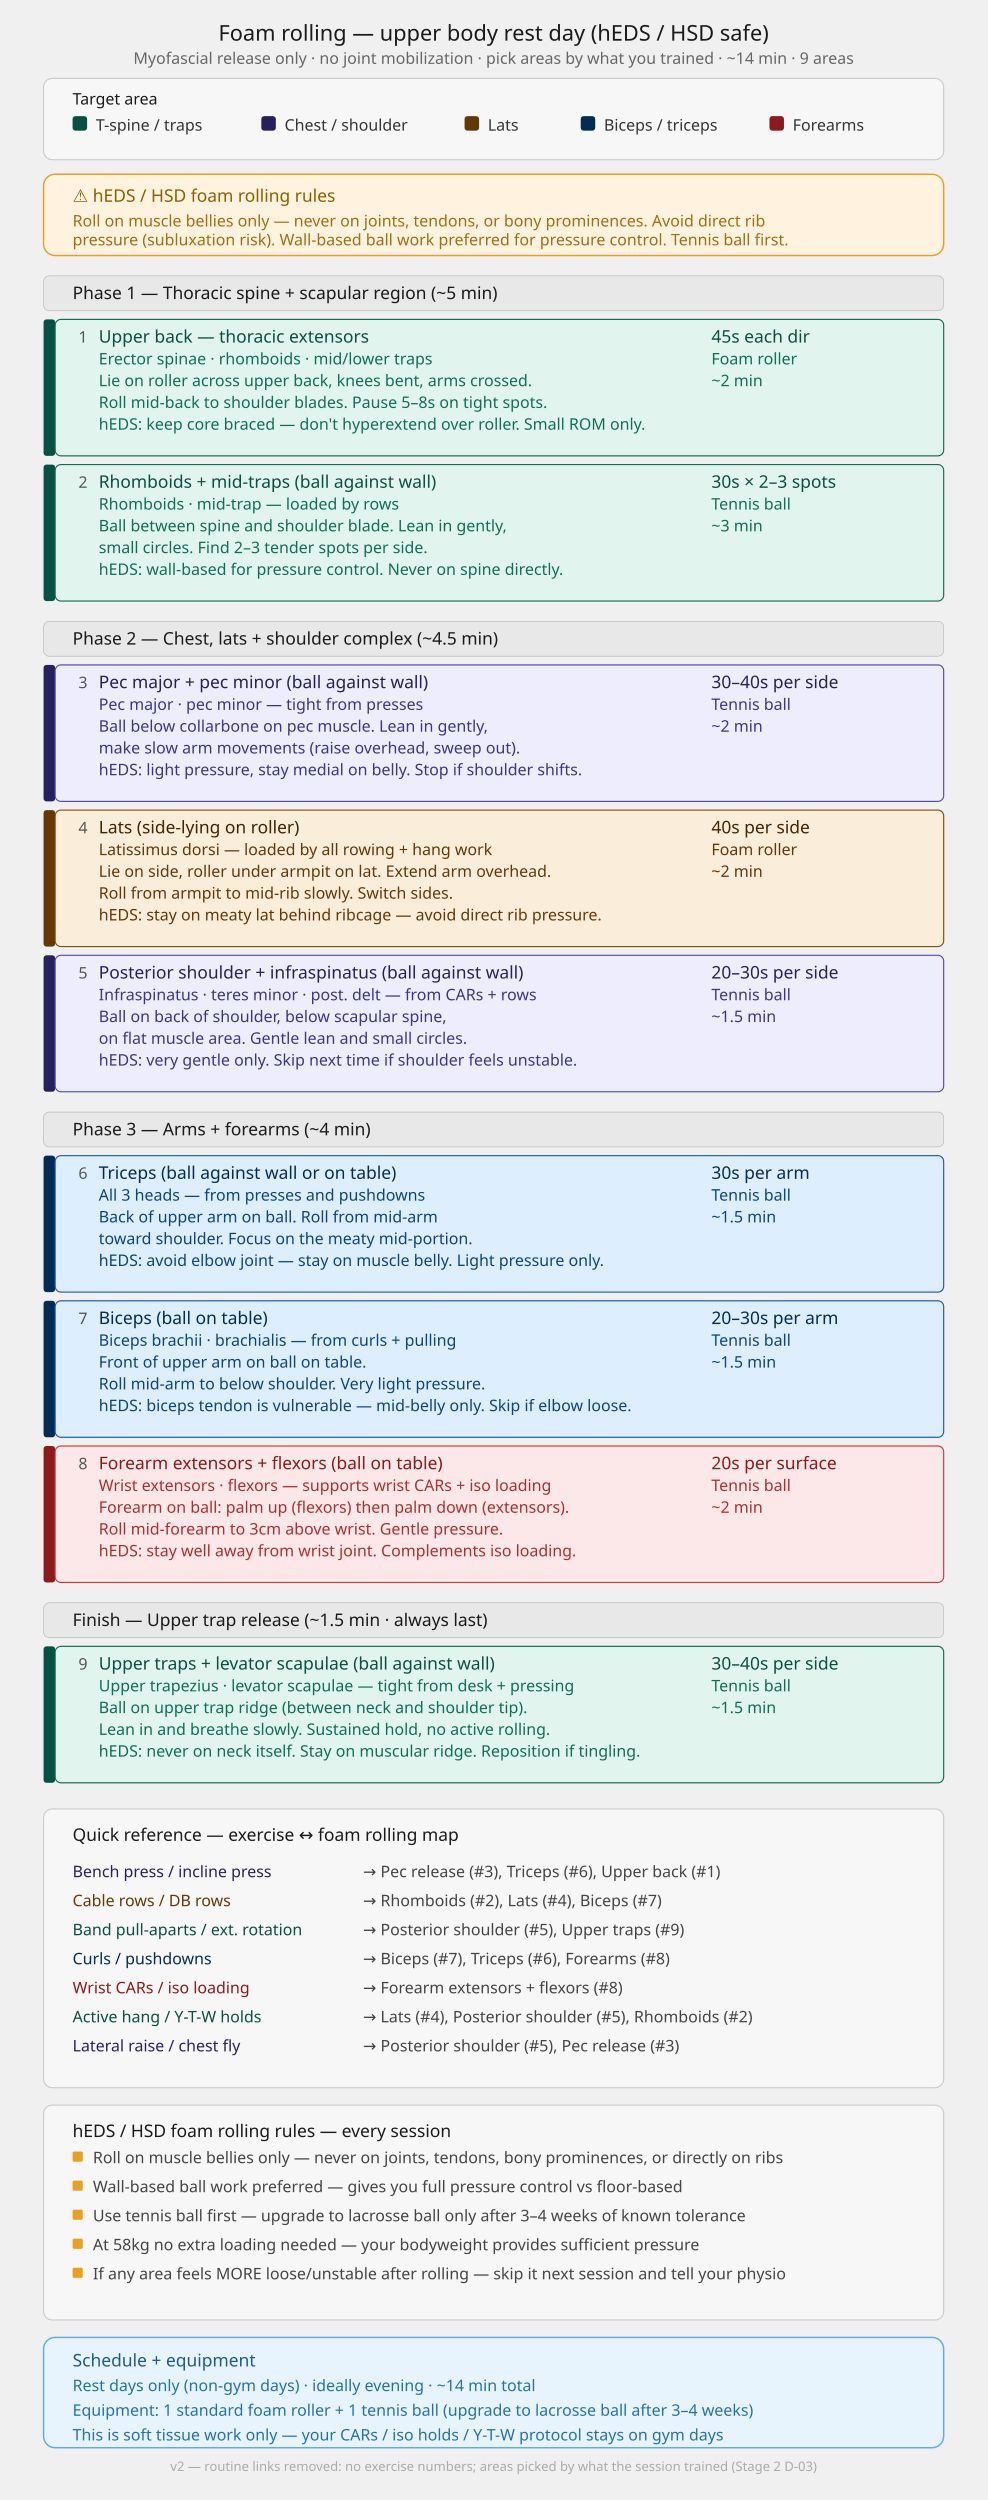
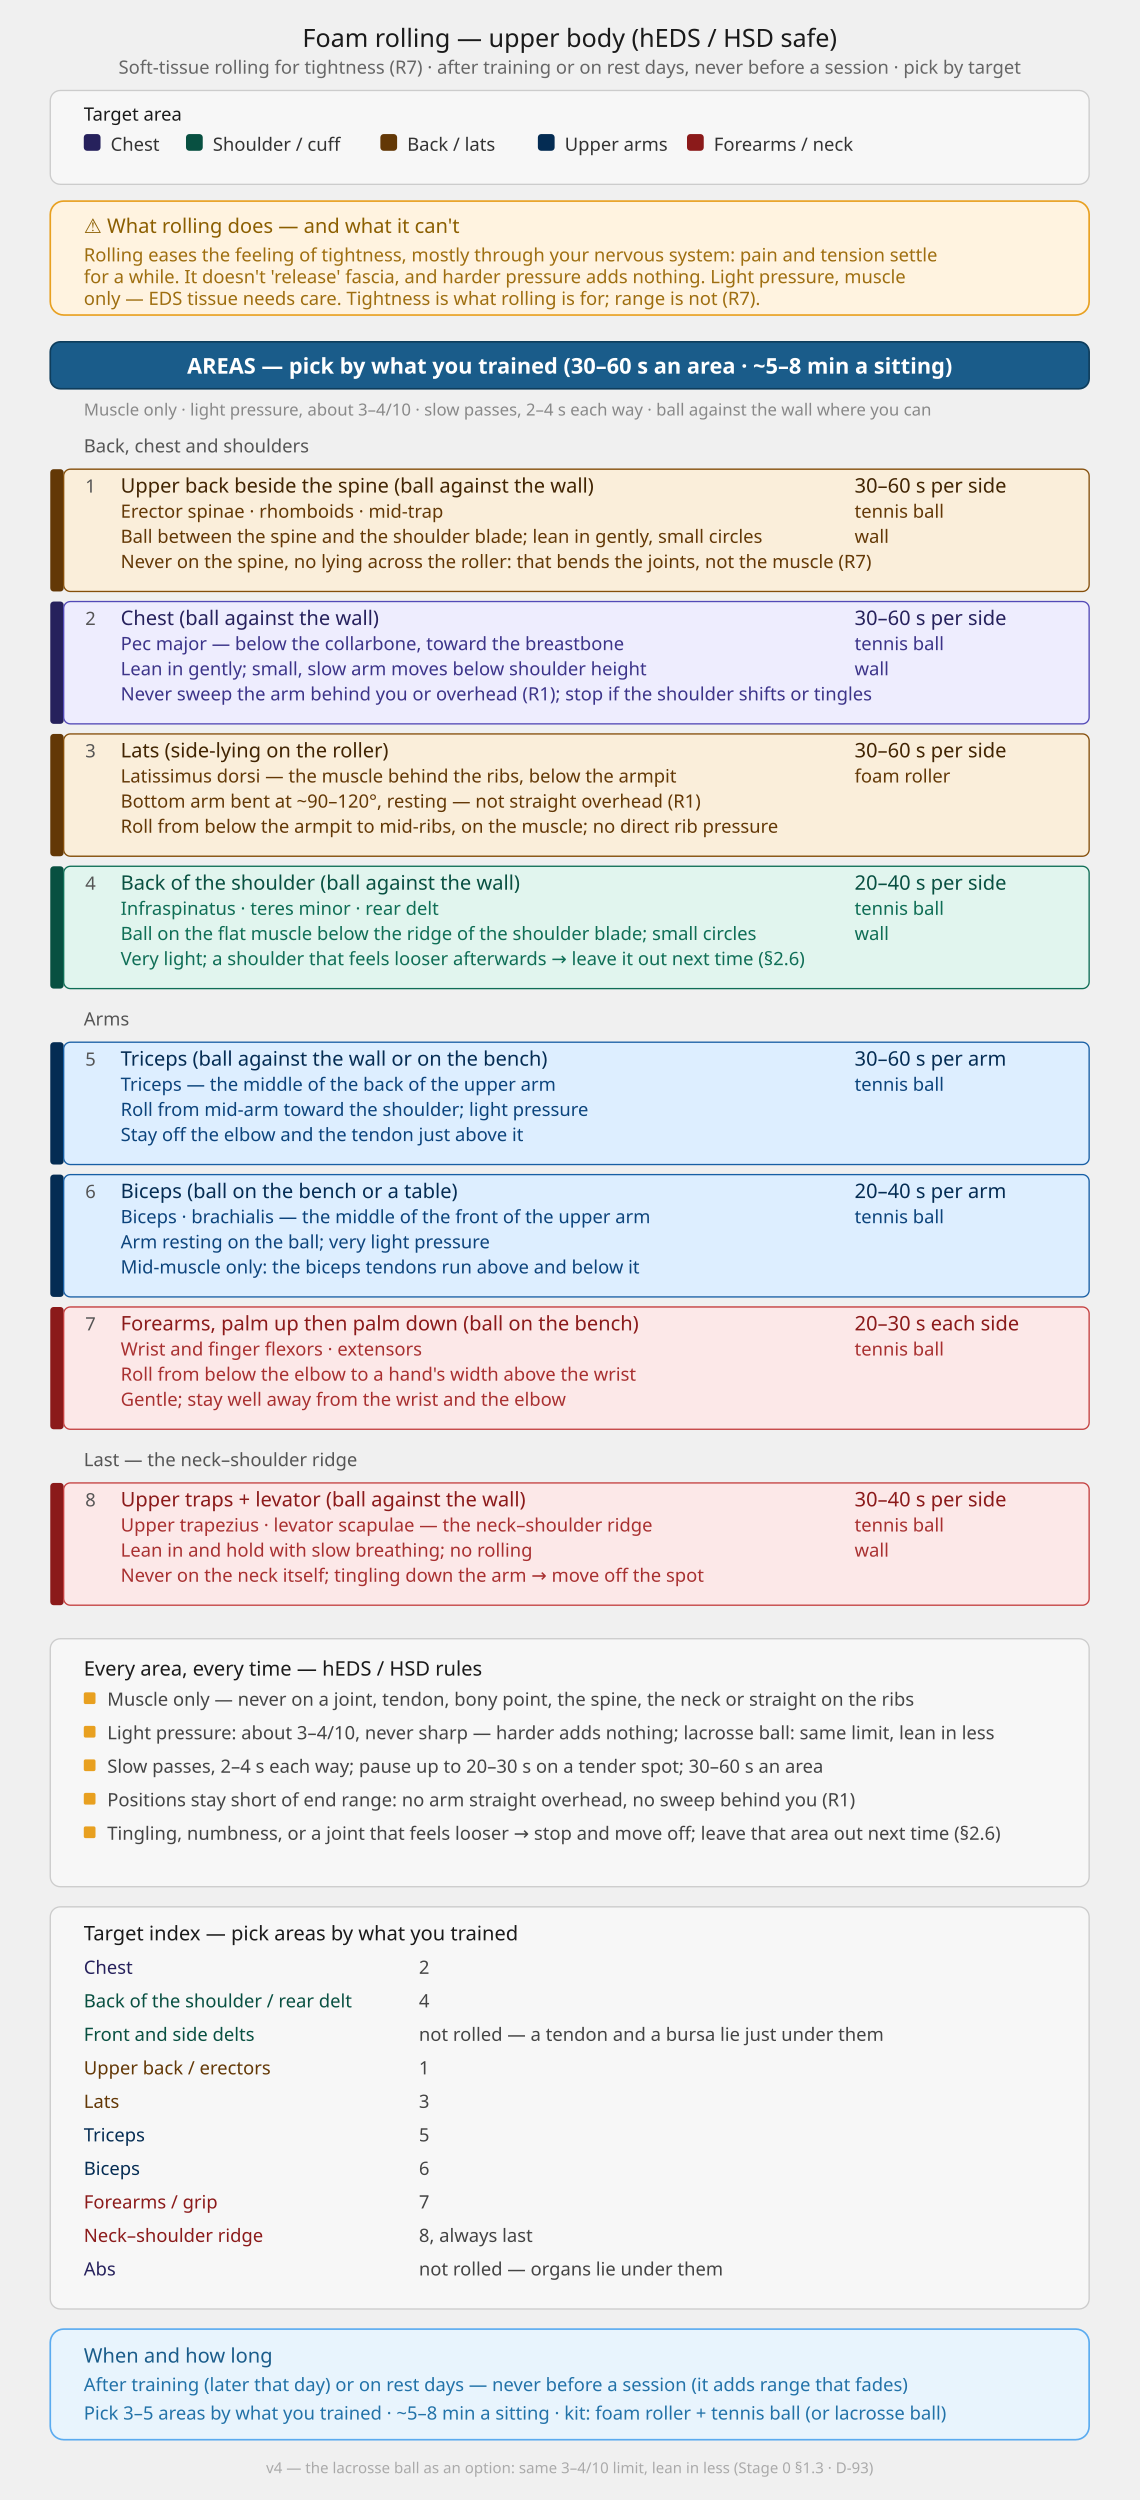
- <svg xmlns="http://www.w3.org/2000/svg" width="100%" viewBox="0 0 680 1722" style="font-family: sans-serif;">
-   <text font-size="15" font-weight="500" fill="#1a1a1a" x="340" y="28" text-anchor="middle">Foam rolling — upper body rest day (hEDS / HSD safe)</text>
-   <text font-size="11" fill="#666" x="340" y="44" text-anchor="middle">Myofascial release only · no joint mobilization · pick areas by what you trained · ~14 min · 9 areas</text>
+ <svg xmlns="http://www.w3.org/2000/svg" width="100%" viewBox="0 0 680 1492" style="font-family: sans-serif;">
+   <text font-size="15" font-weight="500" fill="#1a1a1a" x="340" y="28" text-anchor="middle">Foam rolling — upper body (hEDS / HSD safe)</text>
+   <text font-size="11" fill="#666" x="340" y="44" text-anchor="middle">Soft-tissue rolling for tightness (R7) · after training or on rest days, never before a session · pick by target</text>
  <rect x="30" y="54" width="620" height="56" rx="6" fill="#f7f7f7" stroke="#ccc" stroke-width="0.8" />
  <text font-size="11" font-weight="500" fill="#1a1a1a" x="50" y="72">Target area</text>
-   <rect x="50" y="80" width="10" height="10" rx="2" fill="#085041" />
-   <text font-size="11" fill="#333" x="66" y="90">T-spine / traps</text>
-   <rect x="180" y="80" width="10" height="10" rx="2" fill="#26215c" />
-   <text font-size="11" fill="#333" x="196" y="90">Chest / shoulder</text>
-   <rect x="320" y="80" width="10" height="10" rx="2" fill="#633806" />
-   <text font-size="11" fill="#333" x="336" y="90">Lats</text>
-   <rect x="400" y="80" width="10" height="10" rx="2" fill="#042c53" />
-   <text font-size="11" fill="#333" x="416" y="90">Biceps / triceps</text>
-   <rect x="530" y="80" width="10" height="10" rx="2" fill="#8b1a1a" />
-   <text font-size="11" fill="#333" x="546" y="90">Forearms</text>
-   <rect x="30" y="120" width="620" height="56" rx="8" fill="#fff3e0" stroke="#e8a020" stroke-width="1" />
-   <text font-size="12" font-weight="500" fill="#8b5e00" x="50" y="139">⚠ hEDS / HSD foam rolling rules</text>
-   <text font-size="11" fill="#9e6e10" x="50" y="156">Roll on muscle bellies only — never on joints, tendons, or bony prominences. Avoid direct rib</text>
-   <text font-size="11" fill="#9e6e10" x="50" y="169">pressure (subluxation risk). Wall-based ball work preferred for pressure control. Tennis ball first.</text>
-   <rect x="30" y="190" width="620" height="24" rx="4" fill="#e8e8e8" stroke="#bbb" stroke-width="0.5" />
-   <text font-size="12" font-weight="500" fill="#1a1a1a" x="50" y="206">Phase 1 — Thoracic spine + scapular region  (~5 min)</text>
-   <rect x="30" y="220" width="8" height="94" rx="2" fill="#085041" />
-   <rect x="38" y="220" width="612" height="94" rx="4" fill="#e1f5ee" stroke="#0f6e56" stroke-width="0.8" />
-   <text font-size="11" font-weight="500" fill="#555" x="54" y="236">1</text>
-   <text font-size="12" font-weight="500" fill="#085041" x="68" y="236">Upper back — thoracic extensors</text>
-   <text font-size="11" fill="#0f6e56" x="68" y="251">Erector spinae · rhomboids · mid/lower traps</text>
-   <text font-size="11" fill="#0f6e56" x="68" y="266">Lie on roller across upper back, knees bent, arms crossed.</text>
-   <text font-size="11" fill="#0f6e56" x="68" y="281">Roll mid-back to shoulder blades. Pause 5–8s on tight spots.</text>
-   <text font-size="11" fill="#0f6e56" x="68" y="296">hEDS: keep core braced — don't hyperextend over roller. Small ROM only.</text>
-   <text font-size="12" font-weight="500" fill="#085041" x="490" y="236">45s each dir</text>
-   <text font-size="11" fill="#0f6e56" x="490" y="251">Foam roller</text>
-   <text font-size="11" fill="#0f6e56" x="490" y="266">~2 min</text>
-   <rect x="30" y="320" width="8" height="94" rx="2" fill="#085041" />
-   <rect x="38" y="320" width="612" height="94" rx="4" fill="#e1f5ee" stroke="#0f6e56" stroke-width="0.8" />
-   <text font-size="11" font-weight="500" fill="#555" x="54" y="336">2</text>
-   <text font-size="12" font-weight="500" fill="#085041" x="68" y="336">Rhomboids + mid-traps (ball against wall)</text>
-   <text font-size="11" fill="#0f6e56" x="68" y="351">Rhomboids · mid-trap — loaded by rows</text>
-   <text font-size="11" fill="#0f6e56" x="68" y="366">Ball between spine and shoulder blade. Lean in gently,</text>
-   <text font-size="11" fill="#0f6e56" x="68" y="381">small circles. Find 2–3 tender spots per side.</text>
-   <text font-size="11" fill="#0f6e56" x="68" y="396">hEDS: wall-based for pressure control. Never on spine directly.</text>
-   <text font-size="12" font-weight="500" fill="#085041" x="490" y="336">30s × 2–3 spots</text>
-   <text font-size="11" fill="#0f6e56" x="490" y="351">Tennis ball</text>
-   <text font-size="11" fill="#0f6e56" x="490" y="366">~3 min</text>
-   <rect x="30" y="428" width="620" height="24" rx="4" fill="#e8e8e8" stroke="#bbb" stroke-width="0.5" />
-   <text font-size="12" font-weight="500" fill="#1a1a1a" x="50" y="444">Phase 2 — Chest, lats + shoulder complex  (~4.5 min)</text>
-   <rect x="30" y="458" width="8" height="94" rx="2" fill="#26215c" />
-   <rect x="38" y="458" width="612" height="94" rx="4" fill="#eeedfe" stroke="#534ab7" stroke-width="0.8" />
-   <text font-size="11" font-weight="500" fill="#555" x="54" y="474">3</text>
-   <text font-size="12" font-weight="500" fill="#26215c" x="68" y="474">Pec major + pec minor (ball against wall)</text>
-   <text font-size="11" fill="#3c3489" x="68" y="489">Pec major · pec minor — tight from presses</text>
-   <text font-size="11" fill="#3c3489" x="68" y="504">Ball below collarbone on pec muscle. Lean in gently,</text>
-   <text font-size="11" fill="#3c3489" x="68" y="519">make slow arm movements (raise overhead, sweep out).</text>
-   <text font-size="11" fill="#3c3489" x="68" y="534">hEDS: light pressure, stay medial on belly. Stop if shoulder shifts.</text>
-   <text font-size="12" font-weight="500" fill="#26215c" x="490" y="474">30–40s per side</text>
-   <text font-size="11" fill="#3c3489" x="490" y="489">Tennis ball</text>
-   <text font-size="11" fill="#3c3489" x="490" y="504">~2 min</text>
-   <rect x="30" y="558" width="8" height="94" rx="2" fill="#633806" />
-   <rect x="38" y="558" width="612" height="94" rx="4" fill="#faeeda" stroke="#854f0b" stroke-width="0.8" />
-   <text font-size="11" font-weight="500" fill="#555" x="54" y="574">4</text>
-   <text font-size="12" font-weight="500" fill="#412402" x="68" y="574">Lats (side-lying on roller)</text>
-   <text font-size="11" fill="#633806" x="68" y="589">Latissimus dorsi — loaded by all rowing + hang work</text>
-   <text font-size="11" fill="#633806" x="68" y="604">Lie on side, roller under armpit on lat. Extend arm overhead.</text>
-   <text font-size="11" fill="#633806" x="68" y="619">Roll from armpit to mid-rib slowly. Switch sides.</text>
-   <text font-size="11" fill="#633806" x="68" y="634">hEDS: stay on meaty lat behind ribcage — avoid direct rib pressure.</text>
-   <text font-size="12" font-weight="500" fill="#412402" x="490" y="574">40s per side</text>
-   <text font-size="11" fill="#633806" x="490" y="589">Foam roller</text>
-   <text font-size="11" fill="#633806" x="490" y="604">~2 min</text>
-   <rect x="30" y="658" width="8" height="94" rx="2" fill="#26215c" />
-   <rect x="38" y="658" width="612" height="94" rx="4" fill="#eeedfe" stroke="#534ab7" stroke-width="0.8" />
-   <text font-size="11" font-weight="500" fill="#555" x="54" y="674">5</text>
-   <text font-size="12" font-weight="500" fill="#26215c" x="68" y="674">Posterior shoulder + infraspinatus (ball against wall)</text>
-   <text font-size="11" fill="#3c3489" x="68" y="689">Infraspinatus · teres minor · post. delt — from CARs + rows</text>
-   <text font-size="11" fill="#3c3489" x="68" y="704">Ball on back of shoulder, below scapular spine,</text>
-   <text font-size="11" fill="#3c3489" x="68" y="719">on flat muscle area. Gentle lean and small circles.</text>
-   <text font-size="11" fill="#3c3489" x="68" y="734">hEDS: very gentle only. Skip next time if shoulder feels unstable.</text>
-   <text font-size="12" font-weight="500" fill="#26215c" x="490" y="674">20–30s per side</text>
-   <text font-size="11" fill="#3c3489" x="490" y="689">Tennis ball</text>
-   <text font-size="11" fill="#3c3489" x="490" y="704">~1.5 min</text>
-   <rect x="30" y="766" width="620" height="24" rx="4" fill="#e8e8e8" stroke="#bbb" stroke-width="0.5" />
-   <text font-size="12" font-weight="500" fill="#1a1a1a" x="50" y="782">Phase 3 — Arms + forearms  (~4 min)</text>
-   <rect x="30" y="796" width="8" height="94" rx="2" fill="#042c53" />
-   <rect x="38" y="796" width="612" height="94" rx="4" fill="#ddeeff" stroke="#185fa5" stroke-width="0.8" />
-   <text font-size="11" font-weight="500" fill="#555" x="54" y="812">6</text>
-   <text font-size="12" font-weight="500" fill="#042c53" x="68" y="812">Triceps (ball against wall or on table)</text>
-   <text font-size="11" fill="#0c447c" x="68" y="827">All 3 heads — from presses and pushdowns</text>
-   <text font-size="11" fill="#0c447c" x="68" y="842">Back of upper arm on ball. Roll from mid-arm</text>
-   <text font-size="11" fill="#0c447c" x="68" y="857">toward shoulder. Focus on the meaty mid-portion.</text>
-   <text font-size="11" fill="#0c447c" x="68" y="872">hEDS: avoid elbow joint — stay on muscle belly. Light pressure only.</text>
-   <text font-size="12" font-weight="500" fill="#042c53" x="490" y="812">30s per arm</text>
-   <text font-size="11" fill="#0c447c" x="490" y="827">Tennis ball</text>
-   <text font-size="11" fill="#0c447c" x="490" y="842">~1.5 min</text>
-   <rect x="30" y="896" width="8" height="94" rx="2" fill="#042c53" />
-   <rect x="38" y="896" width="612" height="94" rx="4" fill="#ddeeff" stroke="#185fa5" stroke-width="0.8" />
-   <text font-size="11" font-weight="500" fill="#555" x="54" y="912">7</text>
-   <text font-size="12" font-weight="500" fill="#042c53" x="68" y="912">Biceps (ball on table)</text>
-   <text font-size="11" fill="#0c447c" x="68" y="927">Biceps brachii · brachialis — from curls + pulling</text>
-   <text font-size="11" fill="#0c447c" x="68" y="942">Front of upper arm on ball on table.</text>
-   <text font-size="11" fill="#0c447c" x="68" y="957">Roll mid-arm to below shoulder. Very light pressure.</text>
-   <text font-size="11" fill="#0c447c" x="68" y="972">hEDS: biceps tendon is vulnerable — mid-belly only. Skip if elbow loose.</text>
-   <text font-size="12" font-weight="500" fill="#042c53" x="490" y="912">20–30s per arm</text>
-   <text font-size="11" fill="#0c447c" x="490" y="927">Tennis ball</text>
-   <text font-size="11" fill="#0c447c" x="490" y="942">~1.5 min</text>
-   <rect x="30" y="996" width="8" height="94" rx="2" fill="#8b1a1a" />
-   <rect x="38" y="996" width="612" height="94" rx="4" fill="#fce8e8" stroke="#c44040" stroke-width="0.8" />
-   <text font-size="11" font-weight="500" fill="#555" x="54" y="1012">8</text>
-   <text font-size="12" font-weight="500" fill="#8b1a1a" x="68" y="1012">Forearm extensors + flexors (ball on table)</text>
-   <text font-size="11" fill="#a83030" x="68" y="1027">Wrist extensors · flexors — supports wrist CARs + iso loading</text>
-   <text font-size="11" fill="#a83030" x="68" y="1042">Forearm on ball: palm up (flexors) then palm down (extensors).</text>
-   <text font-size="11" fill="#a83030" x="68" y="1057">Roll mid-forearm to 3cm above wrist. Gentle pressure.</text>
-   <text font-size="11" fill="#a83030" x="68" y="1072">hEDS: stay well away from wrist joint. Complements iso loading.</text>
-   <text font-size="12" font-weight="500" fill="#8b1a1a" x="490" y="1012">20s per surface</text>
-   <text font-size="11" fill="#a83030" x="490" y="1027">Tennis ball</text>
-   <text font-size="11" fill="#a83030" x="490" y="1042">~2 min</text>
-   <rect x="30" y="1104" width="620" height="24" rx="4" fill="#e8e8e8" stroke="#bbb" stroke-width="0.5" />
-   <text font-size="12" font-weight="500" fill="#1a1a1a" x="50" y="1120">Finish — Upper trap release  (~1.5 min · always last)</text>
-   <rect x="30" y="1134" width="8" height="94" rx="2" fill="#085041" />
-   <rect x="38" y="1134" width="612" height="94" rx="4" fill="#e1f5ee" stroke="#0f6e56" stroke-width="0.8" />
-   <text font-size="11" font-weight="500" fill="#555" x="54" y="1150">9</text>
-   <text font-size="12" font-weight="500" fill="#085041" x="68" y="1150">Upper traps + levator scapulae (ball against wall)</text>
-   <text font-size="11" fill="#0f6e56" x="68" y="1165">Upper trapezius · levator scapulae — tight from desk + pressing</text>
-   <text font-size="11" fill="#0f6e56" x="68" y="1180">Ball on upper trap ridge (between neck and shoulder tip).</text>
-   <text font-size="11" fill="#0f6e56" x="68" y="1195">Lean in and breathe slowly. Sustained hold, no active rolling.</text>
-   <text font-size="11" fill="#0f6e56" x="68" y="1210">hEDS: never on neck itself. Stay on muscular ridge. Reposition if tingling.</text>
-   <text font-size="12" font-weight="500" fill="#085041" x="490" y="1150">30–40s per side</text>
-   <text font-size="11" fill="#0f6e56" x="490" y="1165">Tennis ball</text>
-   <text font-size="11" fill="#0f6e56" x="490" y="1180">~1.5 min</text>
-   <rect x="30" y="1246" width="620" height="192" rx="6" fill="#f7f7f7" stroke="#ccc" stroke-width="0.8" />
-   <text font-size="12" font-weight="500" fill="#1a1a1a" x="50" y="1268">Quick reference — exercise ↔ foam rolling map</text>
-   <text font-size="11" font-weight="500" fill="#26215c" x="50" y="1293">Bench press / incline press</text>
-   <text font-size="11" fill="#444" x="250" y="1293">→ Pec release (#3), Triceps (#6), Upper back (#1)</text>
-   <text font-size="11" font-weight="500" fill="#633806" x="50" y="1313">Cable rows / DB rows</text>
-   <text font-size="11" fill="#444" x="250" y="1313">→ Rhomboids (#2), Lats (#4), Biceps (#7)</text>
-   <text font-size="11" font-weight="500" fill="#085041" x="50" y="1333">Band pull-aparts / ext. rotation</text>
-   <text font-size="11" fill="#444" x="250" y="1333">→ Posterior shoulder (#5), Upper traps (#9)</text>
-   <text font-size="11" font-weight="500" fill="#042c53" x="50" y="1353">Curls / pushdowns</text>
-   <text font-size="11" fill="#444" x="250" y="1353">→ Biceps (#7), Triceps (#6), Forearms (#8)</text>
-   <text font-size="11" font-weight="500" fill="#8b1a1a" x="50" y="1373">Wrist CARs / iso loading</text>
-   <text font-size="11" fill="#444" x="250" y="1373">→ Forearm extensors + flexors (#8)</text>
-   <text font-size="11" font-weight="500" fill="#085041" x="50" y="1393">Active hang / Y-T-W holds</text>
-   <text font-size="11" fill="#444" x="250" y="1393">→ Lats (#4), Posterior shoulder (#5), Rhomboids (#2)</text>
-   <text font-size="11" font-weight="500" fill="#26215c" x="50" y="1413">Lateral raise / chest fly</text>
-   <text font-size="11" fill="#444" x="250" y="1413">→ Posterior shoulder (#5), Pec release (#3)</text>
-   <rect x="30" y="1450" width="620" height="148" rx="6" fill="#f7f7f7" stroke="#ccc" stroke-width="0.8" />
-   <text font-size="12" font-weight="500" fill="#1a1a1a" x="50" y="1472">hEDS / HSD foam rolling rules — every session</text>
-   <rect x="50" y="1482" width="7" height="7" rx="1" fill="#e8a020" />
-   <text font-size="11" fill="#444" x="64" y="1490">Roll on muscle bellies only — never on joints, tendons, bony prominences, or directly on ribs</text>
-   <rect x="50" y="1502" width="7" height="7" rx="1" fill="#e8a020" />
-   <text font-size="11" fill="#444" x="64" y="1510">Wall-based ball work preferred — gives you full pressure control vs floor-based</text>
-   <rect x="50" y="1522" width="7" height="7" rx="1" fill="#e8a020" />
-   <text font-size="11" fill="#444" x="64" y="1530">Use tennis ball first — upgrade to lacrosse ball only after 3–4 weeks of known tolerance</text>
-   <rect x="50" y="1542" width="7" height="7" rx="1" fill="#e8a020" />
-   <text font-size="11" fill="#444" x="64" y="1550">At 58kg no extra loading needed — your bodyweight provides sufficient pressure</text>
-   <rect x="50" y="1562" width="7" height="7" rx="1" fill="#e8a020" />
-   <text font-size="11" fill="#444" x="64" y="1570">If any area feels MORE loose/unstable after rolling — skip it next session and tell your physio</text>
-   <rect x="30" y="1610" width="620" height="76" rx="8" fill="#e8f4fd" stroke="#5aabf0" stroke-width="1" />
-   <text font-size="12" font-weight="500" fill="#1a5c8a" x="50" y="1630">Schedule + equipment</text>
-   <text font-size="11" fill="#2272a8" x="50" y="1647">Rest days only (non-gym days) · ideally evening · ~14 min total</text>
-   <text font-size="11" fill="#2272a8" x="50" y="1664">Equipment: 1 standard foam roller + 1 tennis ball (upgrade to lacrosse ball after 3–4 weeks)</text>
-   <text font-size="11" fill="#2272a8" x="50" y="1681">This is soft tissue work only — your CARs / iso holds / Y-T-W protocol stays on gym days</text>
-   <text font-size="9" fill="#aaa" x="340" y="1702" text-anchor="middle">v2 — routine links removed: no exercise numbers; areas picked by what the session trained (Stage 2 D-03)</text>
+   <rect x="50" y="80" width="10" height="10" rx="2" fill="#26215c" />
+   <text font-size="11" fill="#333" x="66" y="90">Chest</text>
+   <rect x="111" y="80" width="10" height="10" rx="2" fill="#085041" />
+   <text font-size="11" fill="#333" x="127" y="90">Shoulder / cuff</text>
+   <rect x="227" y="80" width="10" height="10" rx="2" fill="#633806" />
+   <text font-size="11" fill="#333" x="243" y="90">Back / lats</text>
+   <rect x="321" y="80" width="10" height="10" rx="2" fill="#042c53" />
+   <text font-size="11" fill="#333" x="337" y="90">Upper arms</text>
+   <rect x="410" y="80" width="10" height="10" rx="2" fill="#8b1a1a" />
+   <text font-size="11" fill="#333" x="426" y="90">Forearms / neck</text>
+   <rect x="30" y="120" width="620" height="68" rx="8" fill="#fff3e0" stroke="#e8a020" stroke-width="1" />
+   <text font-size="12" font-weight="500" fill="#8b5e00" x="50" y="139">⚠ What rolling does — and what it can't</text>
+   <text font-size="11" fill="#9e6e10" x="50" y="156">Rolling eases the feeling of tightness, mostly through your nervous system: pain and tension settle</text>
+   <text font-size="11" fill="#9e6e10" x="50" y="169">for a while. It doesn't 'release' fascia, and harder pressure adds nothing. Light pressure, muscle</text>
+   <text font-size="11" fill="#9e6e10" x="50" y="182">only — EDS tissue needs care. Tightness is what rolling is for; range is not (R7).</text>
+   <rect x="30" y="204" width="620" height="28" rx="6" fill="#1a5c8a" stroke="#0e3d5c" stroke-width="1" />
+   <text font-size="13" font-weight="600" fill="#ffffff" x="340" y="223" text-anchor="middle">AREAS — pick by what you trained  (30–60 s an area · ~5–8 min a sitting)</text>
+   <text font-size="10" fill="#888" x="50" y="248">Muscle only · light pressure, about 3–4/10 · slow passes, 2–4 s each way · ball against the wall where you can</text>
+   <text font-size="11" font-weight="500" fill="#555" x="50" y="270">Back, chest and shoulders</text>
+   <rect x="30" y="280" width="8" height="73" rx="2" fill="#633806" />
+   <rect x="38" y="280" width="612" height="73" rx="4" fill="#faeeda" stroke="#854f0b" stroke-width="0.8" />
+   <text font-size="11" font-weight="500" fill="#555" x="54" y="294" text-anchor="middle">1</text>
+   <text font-size="12" font-weight="500" fill="#412402" x="72" y="294">Upper back beside the spine (ball against the wall)</text>
+   <text font-size="11" fill="#633806" x="72" y="309">Erector spinae · rhomboids · mid-trap</text>
+   <text font-size="11" fill="#633806" x="72" y="324">Ball between the spine and the shoulder blade; lean in gently, small circles</text>
+   <text font-size="11" fill="#633806" x="72" y="339">Never on the spine, no lying across the roller: that bends the joints, not the muscle (R7)</text>
+   <text font-size="12" font-weight="500" fill="#412402" x="510" y="294">30–60 s per side</text>
+   <text font-size="11" fill="#633806" x="510" y="309">tennis ball</text>
+   <text font-size="11" fill="#633806" x="510" y="324">wall</text>
+   <rect x="30" y="359" width="8" height="73" rx="2" fill="#26215c" />
+   <rect x="38" y="359" width="612" height="73" rx="4" fill="#eeedfe" stroke="#534ab7" stroke-width="0.8" />
+   <text font-size="11" font-weight="500" fill="#555" x="54" y="373" text-anchor="middle">2</text>
+   <text font-size="12" font-weight="500" fill="#26215c" x="72" y="373">Chest (ball against the wall)</text>
+   <text font-size="11" fill="#3c3489" x="72" y="388">Pec major — below the collarbone, toward the breastbone</text>
+   <text font-size="11" fill="#3c3489" x="72" y="403">Lean in gently; small, slow arm moves below shoulder height</text>
+   <text font-size="11" fill="#3c3489" x="72" y="418">Never sweep the arm behind you or overhead (R1); stop if the shoulder shifts or tingles</text>
+   <text font-size="12" font-weight="500" fill="#26215c" x="510" y="373">30–60 s per side</text>
+   <text font-size="11" fill="#3c3489" x="510" y="388">tennis ball</text>
+   <text font-size="11" fill="#3c3489" x="510" y="403">wall</text>
+   <rect x="30" y="438" width="8" height="73" rx="2" fill="#633806" />
+   <rect x="38" y="438" width="612" height="73" rx="4" fill="#faeeda" stroke="#854f0b" stroke-width="0.8" />
+   <text font-size="11" font-weight="500" fill="#555" x="54" y="452" text-anchor="middle">3</text>
+   <text font-size="12" font-weight="500" fill="#412402" x="72" y="452">Lats (side-lying on the roller)</text>
+   <text font-size="11" fill="#633806" x="72" y="467">Latissimus dorsi — the muscle behind the ribs, below the armpit</text>
+   <text font-size="11" fill="#633806" x="72" y="482">Bottom arm bent at ~90–120°, resting — not straight overhead (R1)</text>
+   <text font-size="11" fill="#633806" x="72" y="497">Roll from below the armpit to mid-ribs, on the muscle; no direct rib pressure</text>
+   <text font-size="12" font-weight="500" fill="#412402" x="510" y="452">30–60 s per side</text>
+   <text font-size="11" fill="#633806" x="510" y="467">foam roller</text>
+   <rect x="30" y="517" width="8" height="73" rx="2" fill="#085041" />
+   <rect x="38" y="517" width="612" height="73" rx="4" fill="#e1f5ee" stroke="#0f6e56" stroke-width="0.8" />
+   <text font-size="11" font-weight="500" fill="#555" x="54" y="531" text-anchor="middle">4</text>
+   <text font-size="12" font-weight="500" fill="#085041" x="72" y="531">Back of the shoulder (ball against the wall)</text>
+   <text font-size="11" fill="#0f6e56" x="72" y="546">Infraspinatus · teres minor · rear delt</text>
+   <text font-size="11" fill="#0f6e56" x="72" y="561">Ball on the flat muscle below the ridge of the shoulder blade; small circles</text>
+   <text font-size="11" fill="#0f6e56" x="72" y="576">Very light; a shoulder that feels looser afterwards → leave it out next time (§2.6)</text>
+   <text font-size="12" font-weight="500" fill="#085041" x="510" y="531">20–40 s per side</text>
+   <text font-size="11" fill="#0f6e56" x="510" y="546">tennis ball</text>
+   <text font-size="11" fill="#0f6e56" x="510" y="561">wall</text>
+   <text font-size="11" font-weight="500" fill="#555" x="50" y="612">Arms</text>
+   <rect x="30" y="622" width="8" height="73" rx="2" fill="#042c53" />
+   <rect x="38" y="622" width="612" height="73" rx="4" fill="#ddeeff" stroke="#185fa5" stroke-width="0.8" />
+   <text font-size="11" font-weight="500" fill="#555" x="54" y="636" text-anchor="middle">5</text>
+   <text font-size="12" font-weight="500" fill="#042c53" x="72" y="636">Triceps (ball against the wall or on the bench)</text>
+   <text font-size="11" fill="#0c447c" x="72" y="651">Triceps — the middle of the back of the upper arm</text>
+   <text font-size="11" fill="#0c447c" x="72" y="666">Roll from mid-arm toward the shoulder; light pressure</text>
+   <text font-size="11" fill="#0c447c" x="72" y="681">Stay off the elbow and the tendon just above it</text>
+   <text font-size="12" font-weight="500" fill="#042c53" x="510" y="636">30–60 s per arm</text>
+   <text font-size="11" fill="#0c447c" x="510" y="651">tennis ball</text>
+   <rect x="30" y="701" width="8" height="73" rx="2" fill="#042c53" />
+   <rect x="38" y="701" width="612" height="73" rx="4" fill="#ddeeff" stroke="#185fa5" stroke-width="0.8" />
+   <text font-size="11" font-weight="500" fill="#555" x="54" y="715" text-anchor="middle">6</text>
+   <text font-size="12" font-weight="500" fill="#042c53" x="72" y="715">Biceps (ball on the bench or a table)</text>
+   <text font-size="11" fill="#0c447c" x="72" y="730">Biceps · brachialis — the middle of the front of the upper arm</text>
+   <text font-size="11" fill="#0c447c" x="72" y="745">Arm resting on the ball; very light pressure</text>
+   <text font-size="11" fill="#0c447c" x="72" y="760">Mid-muscle only: the biceps tendons run above and below it</text>
+   <text font-size="12" font-weight="500" fill="#042c53" x="510" y="715">20–40 s per arm</text>
+   <text font-size="11" fill="#0c447c" x="510" y="730">tennis ball</text>
+   <rect x="30" y="780" width="8" height="73" rx="2" fill="#8b1a1a" />
+   <rect x="38" y="780" width="612" height="73" rx="4" fill="#fce8e8" stroke="#c44040" stroke-width="0.8" />
+   <text font-size="11" font-weight="500" fill="#555" x="54" y="794" text-anchor="middle">7</text>
+   <text font-size="12" font-weight="500" fill="#8b1a1a" x="72" y="794">Forearms, palm up then palm down (ball on the bench)</text>
+   <text font-size="11" fill="#a83030" x="72" y="809">Wrist and finger flexors · extensors</text>
+   <text font-size="11" fill="#a83030" x="72" y="824">Roll from below the elbow to a hand's width above the wrist</text>
+   <text font-size="11" fill="#a83030" x="72" y="839">Gentle; stay well away from the wrist and the elbow</text>
+   <text font-size="12" font-weight="500" fill="#8b1a1a" x="510" y="794">20–30 s each side</text>
+   <text font-size="11" fill="#a83030" x="510" y="809">tennis ball</text>
+   <text font-size="11" font-weight="500" fill="#555" x="50" y="875">Last — the neck–shoulder ridge</text>
+   <rect x="30" y="885" width="8" height="73" rx="2" fill="#8b1a1a" />
+   <rect x="38" y="885" width="612" height="73" rx="4" fill="#fce8e8" stroke="#c44040" stroke-width="0.8" />
+   <text font-size="11" font-weight="500" fill="#555" x="54" y="899" text-anchor="middle">8</text>
+   <text font-size="12" font-weight="500" fill="#8b1a1a" x="72" y="899">Upper traps + levator (ball against the wall)</text>
+   <text font-size="11" fill="#a83030" x="72" y="914">Upper trapezius · levator scapulae — the neck–shoulder ridge</text>
+   <text font-size="11" fill="#a83030" x="72" y="929">Lean in and hold with slow breathing; no rolling</text>
+   <text font-size="11" fill="#a83030" x="72" y="944">Never on the neck itself; tingling down the arm → move off the spot</text>
+   <text font-size="12" font-weight="500" fill="#8b1a1a" x="510" y="899">30–40 s per side</text>
+   <text font-size="11" fill="#a83030" x="510" y="914">tennis ball</text>
+   <text font-size="11" fill="#a83030" x="510" y="929">wall</text>
+   <rect x="30" y="978" width="620" height="148" rx="6" fill="#f7f7f7" stroke="#ccc" stroke-width="0.8" />
+   <text font-size="12" font-weight="500" fill="#1a1a1a" x="50" y="1000">Every area, every time — hEDS / HSD rules</text>
+   <rect x="50" y="1010" width="7" height="7" rx="1" fill="#e8a020" />
+   <text font-size="11" fill="#444" x="64" y="1018">Muscle only — never on a joint, tendon, bony point, the spine, the neck or straight on the ribs</text>
+   <rect x="50" y="1030" width="7" height="7" rx="1" fill="#e8a020" />
+   <text font-size="11" fill="#444" x="64" y="1038">Light pressure: about 3–4/10, never sharp — harder adds nothing; lacrosse ball: same limit, lean in less</text>
+   <rect x="50" y="1050" width="7" height="7" rx="1" fill="#e8a020" />
+   <text font-size="11" fill="#444" x="64" y="1058">Slow passes, 2–4 s each way; pause up to 20–30 s on a tender spot; 30–60 s an area</text>
+   <rect x="50" y="1070" width="7" height="7" rx="1" fill="#e8a020" />
+   <text font-size="11" fill="#444" x="64" y="1078">Positions stay short of end range: no arm straight overhead, no sweep behind you (R1)</text>
+   <rect x="50" y="1090" width="7" height="7" rx="1" fill="#e8a020" />
+   <text font-size="11" fill="#444" x="64" y="1098">Tingling, numbness, or a joint that feels looser → stop and move off; leave that area out next time (§2.6)</text>
+   <rect x="30" y="1138" width="620" height="240" rx="6" fill="#f7f7f7" stroke="#ccc" stroke-width="0.8" />
+   <text font-size="12" font-weight="500" fill="#1a1a1a" x="50" y="1158">Target index — pick areas by what you trained</text>
+   <text font-size="11" font-weight="500" fill="#26215c" x="50" y="1178">Chest</text>
+   <text font-size="11" fill="#444" x="250" y="1178">2</text>
+   <text font-size="11" font-weight="500" fill="#085041" x="50" y="1198">Back of the shoulder / rear delt</text>
+   <text font-size="11" fill="#444" x="250" y="1198">4</text>
+   <text font-size="11" font-weight="500" fill="#085041" x="50" y="1218">Front and side delts</text>
+   <text font-size="11" fill="#444" x="250" y="1218">not rolled — a tendon and a bursa lie just under them</text>
+   <text font-size="11" font-weight="500" fill="#633806" x="50" y="1238">Upper back / erectors</text>
+   <text font-size="11" fill="#444" x="250" y="1238">1</text>
+   <text font-size="11" font-weight="500" fill="#633806" x="50" y="1258">Lats</text>
+   <text font-size="11" fill="#444" x="250" y="1258">3</text>
+   <text font-size="11" font-weight="500" fill="#042c53" x="50" y="1278">Triceps</text>
+   <text font-size="11" fill="#444" x="250" y="1278">5</text>
+   <text font-size="11" font-weight="500" fill="#042c53" x="50" y="1298">Biceps</text>
+   <text font-size="11" fill="#444" x="250" y="1298">6</text>
+   <text font-size="11" font-weight="500" fill="#8b1a1a" x="50" y="1318">Forearms / grip</text>
+   <text font-size="11" fill="#444" x="250" y="1318">7</text>
+   <text font-size="11" font-weight="500" fill="#8b1a1a" x="50" y="1338">Neck–shoulder ridge</text>
+   <text font-size="11" fill="#444" x="250" y="1338">8, always last</text>
+   <text font-size="11" font-weight="500" fill="#26215c" x="50" y="1358">Abs</text>
+   <text font-size="11" fill="#444" x="250" y="1358">not rolled — organs lie under them</text>
+   <rect x="30" y="1390" width="620" height="66" rx="8" fill="#e8f4fd" stroke="#5aabf0" stroke-width="1" />
+   <text font-size="12" font-weight="500" fill="#1a5c8a" x="50" y="1410">When and how long</text>
+   <text font-size="11" fill="#2272a8" x="50" y="1427">After training (later that day) or on rest days — never before a session (it adds range that fades)</text>
+   <text font-size="11" fill="#2272a8" x="50" y="1444">Pick 3–5 areas by what you trained · ~5–8 min a sitting · kit: foam roller + tennis ball (or lacrosse ball)</text>
+   <text font-size="9" fill="#aaa" x="340" y="1476" text-anchor="middle">v4 — the lacrosse ball as an option: same 3–4/10 limit, lean in less (Stage 0 §1.3 · D-93)</text>
</svg>
